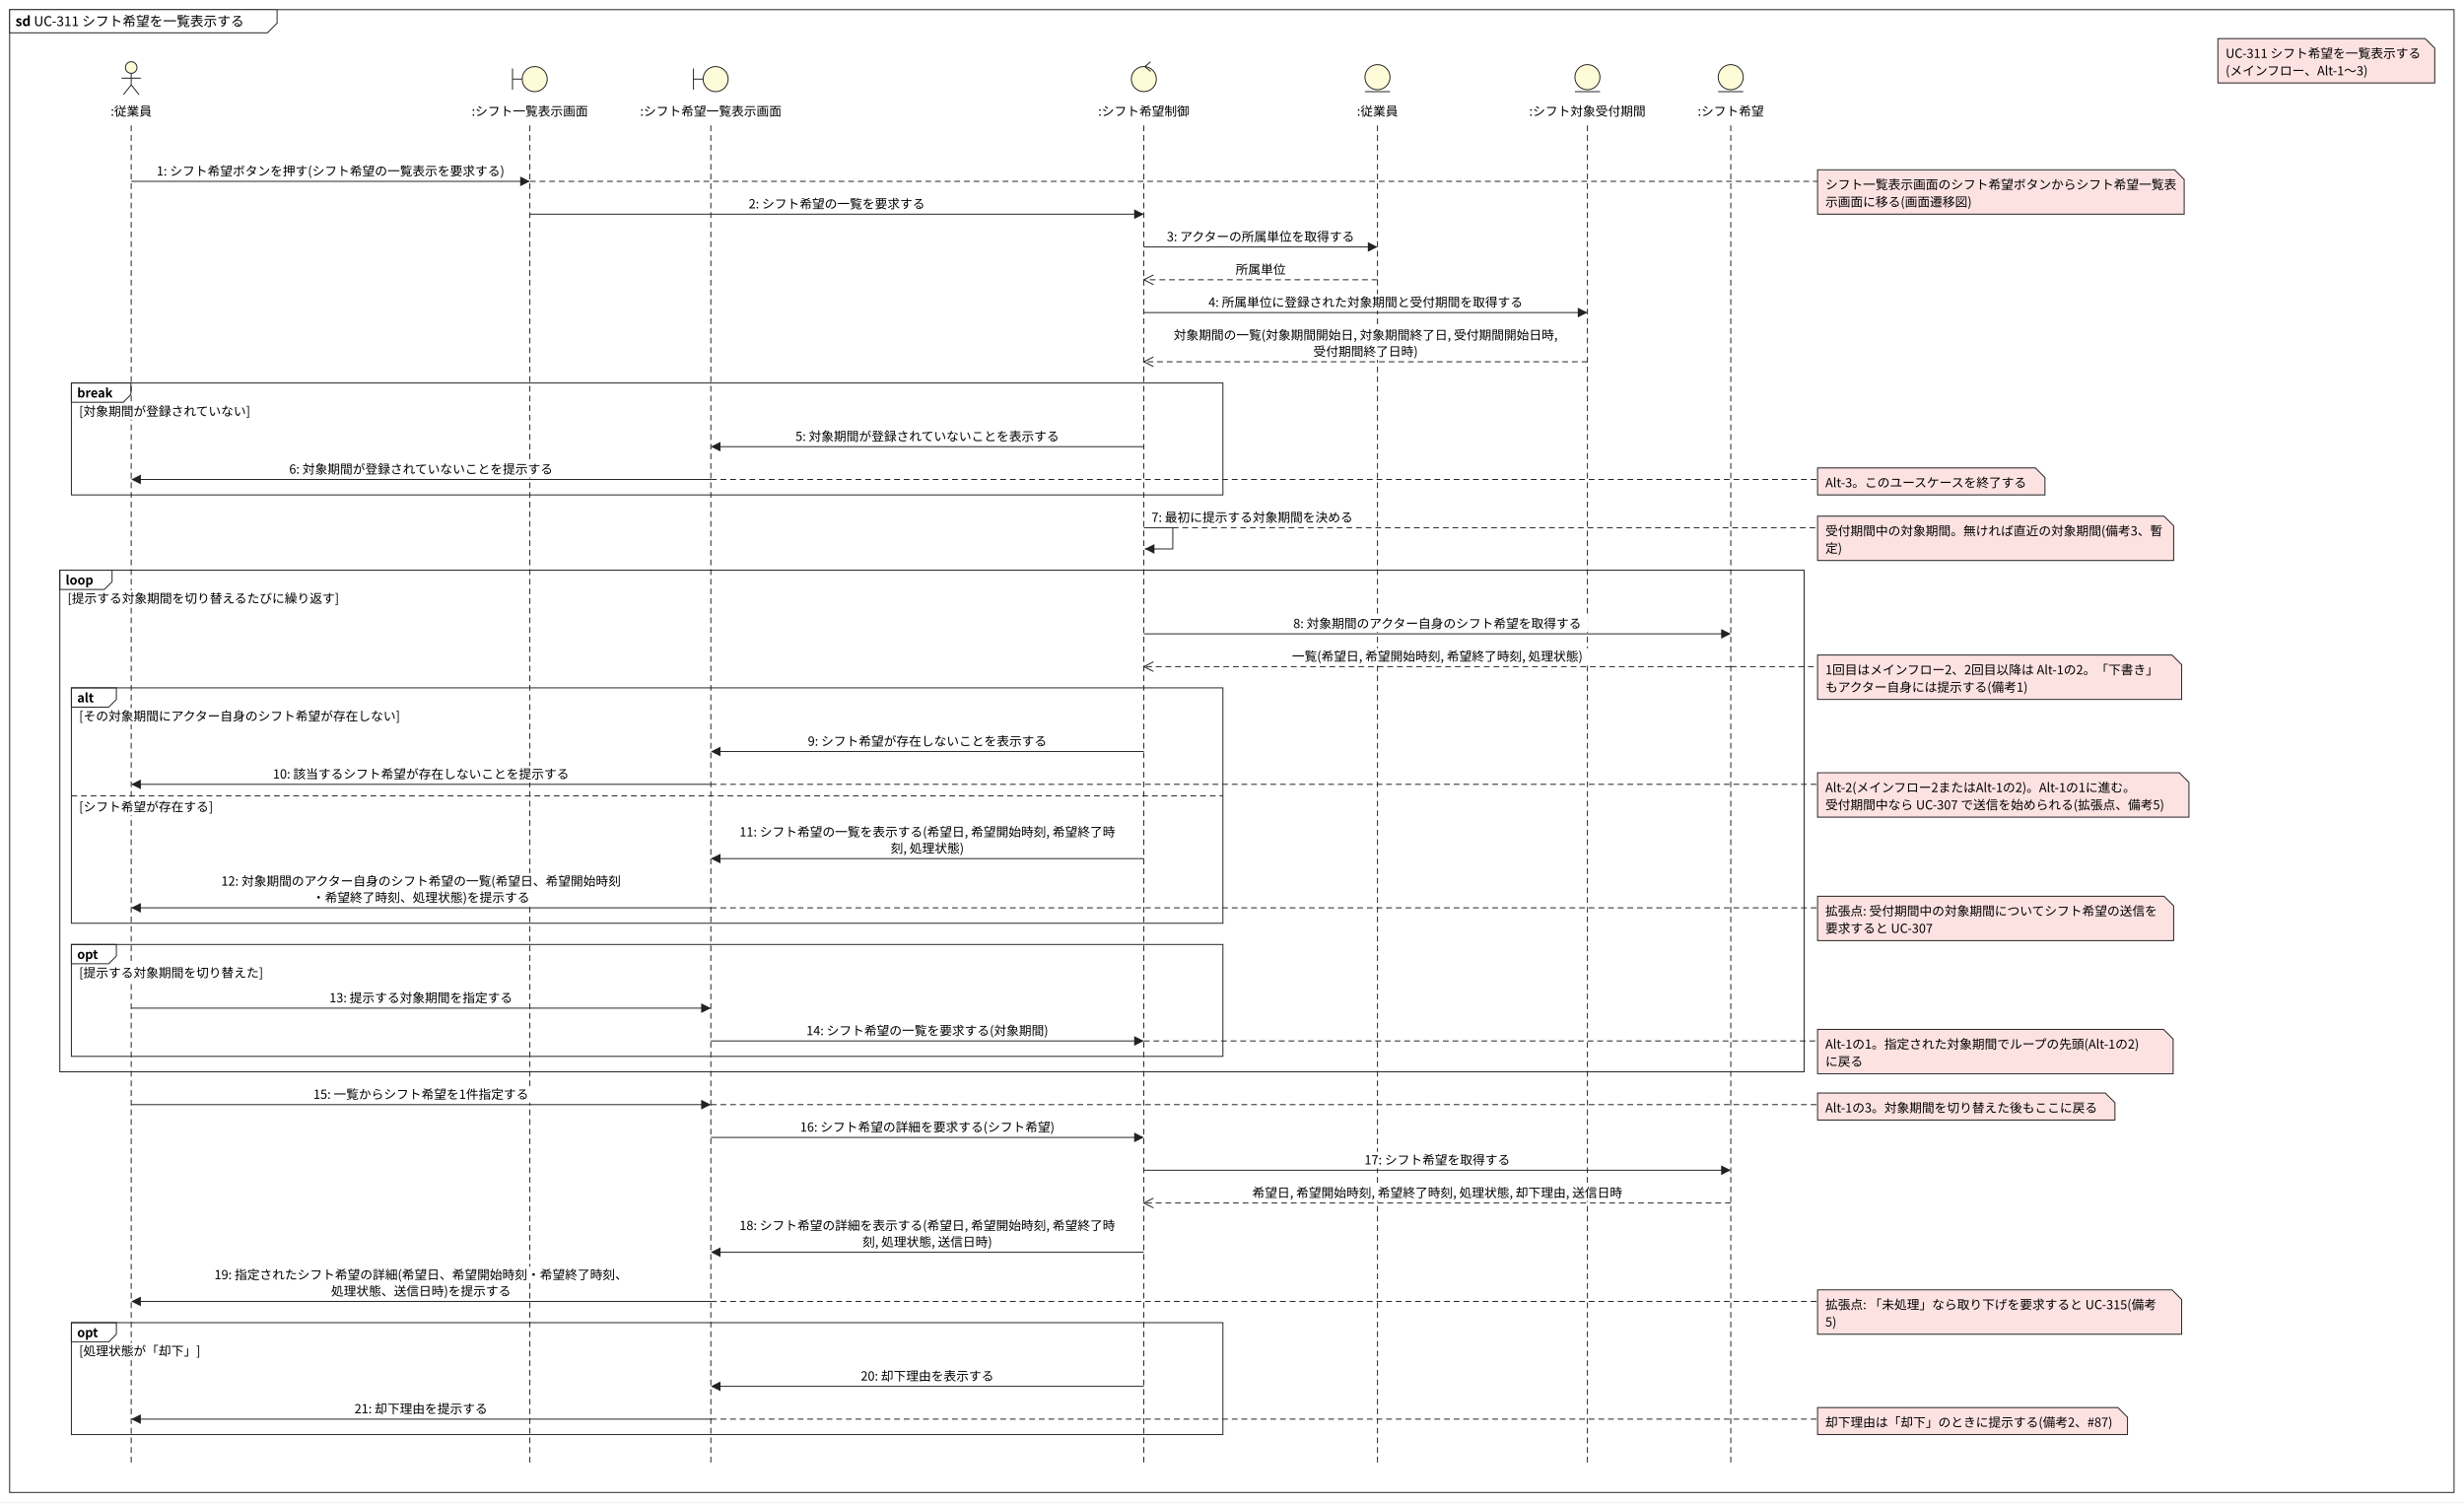
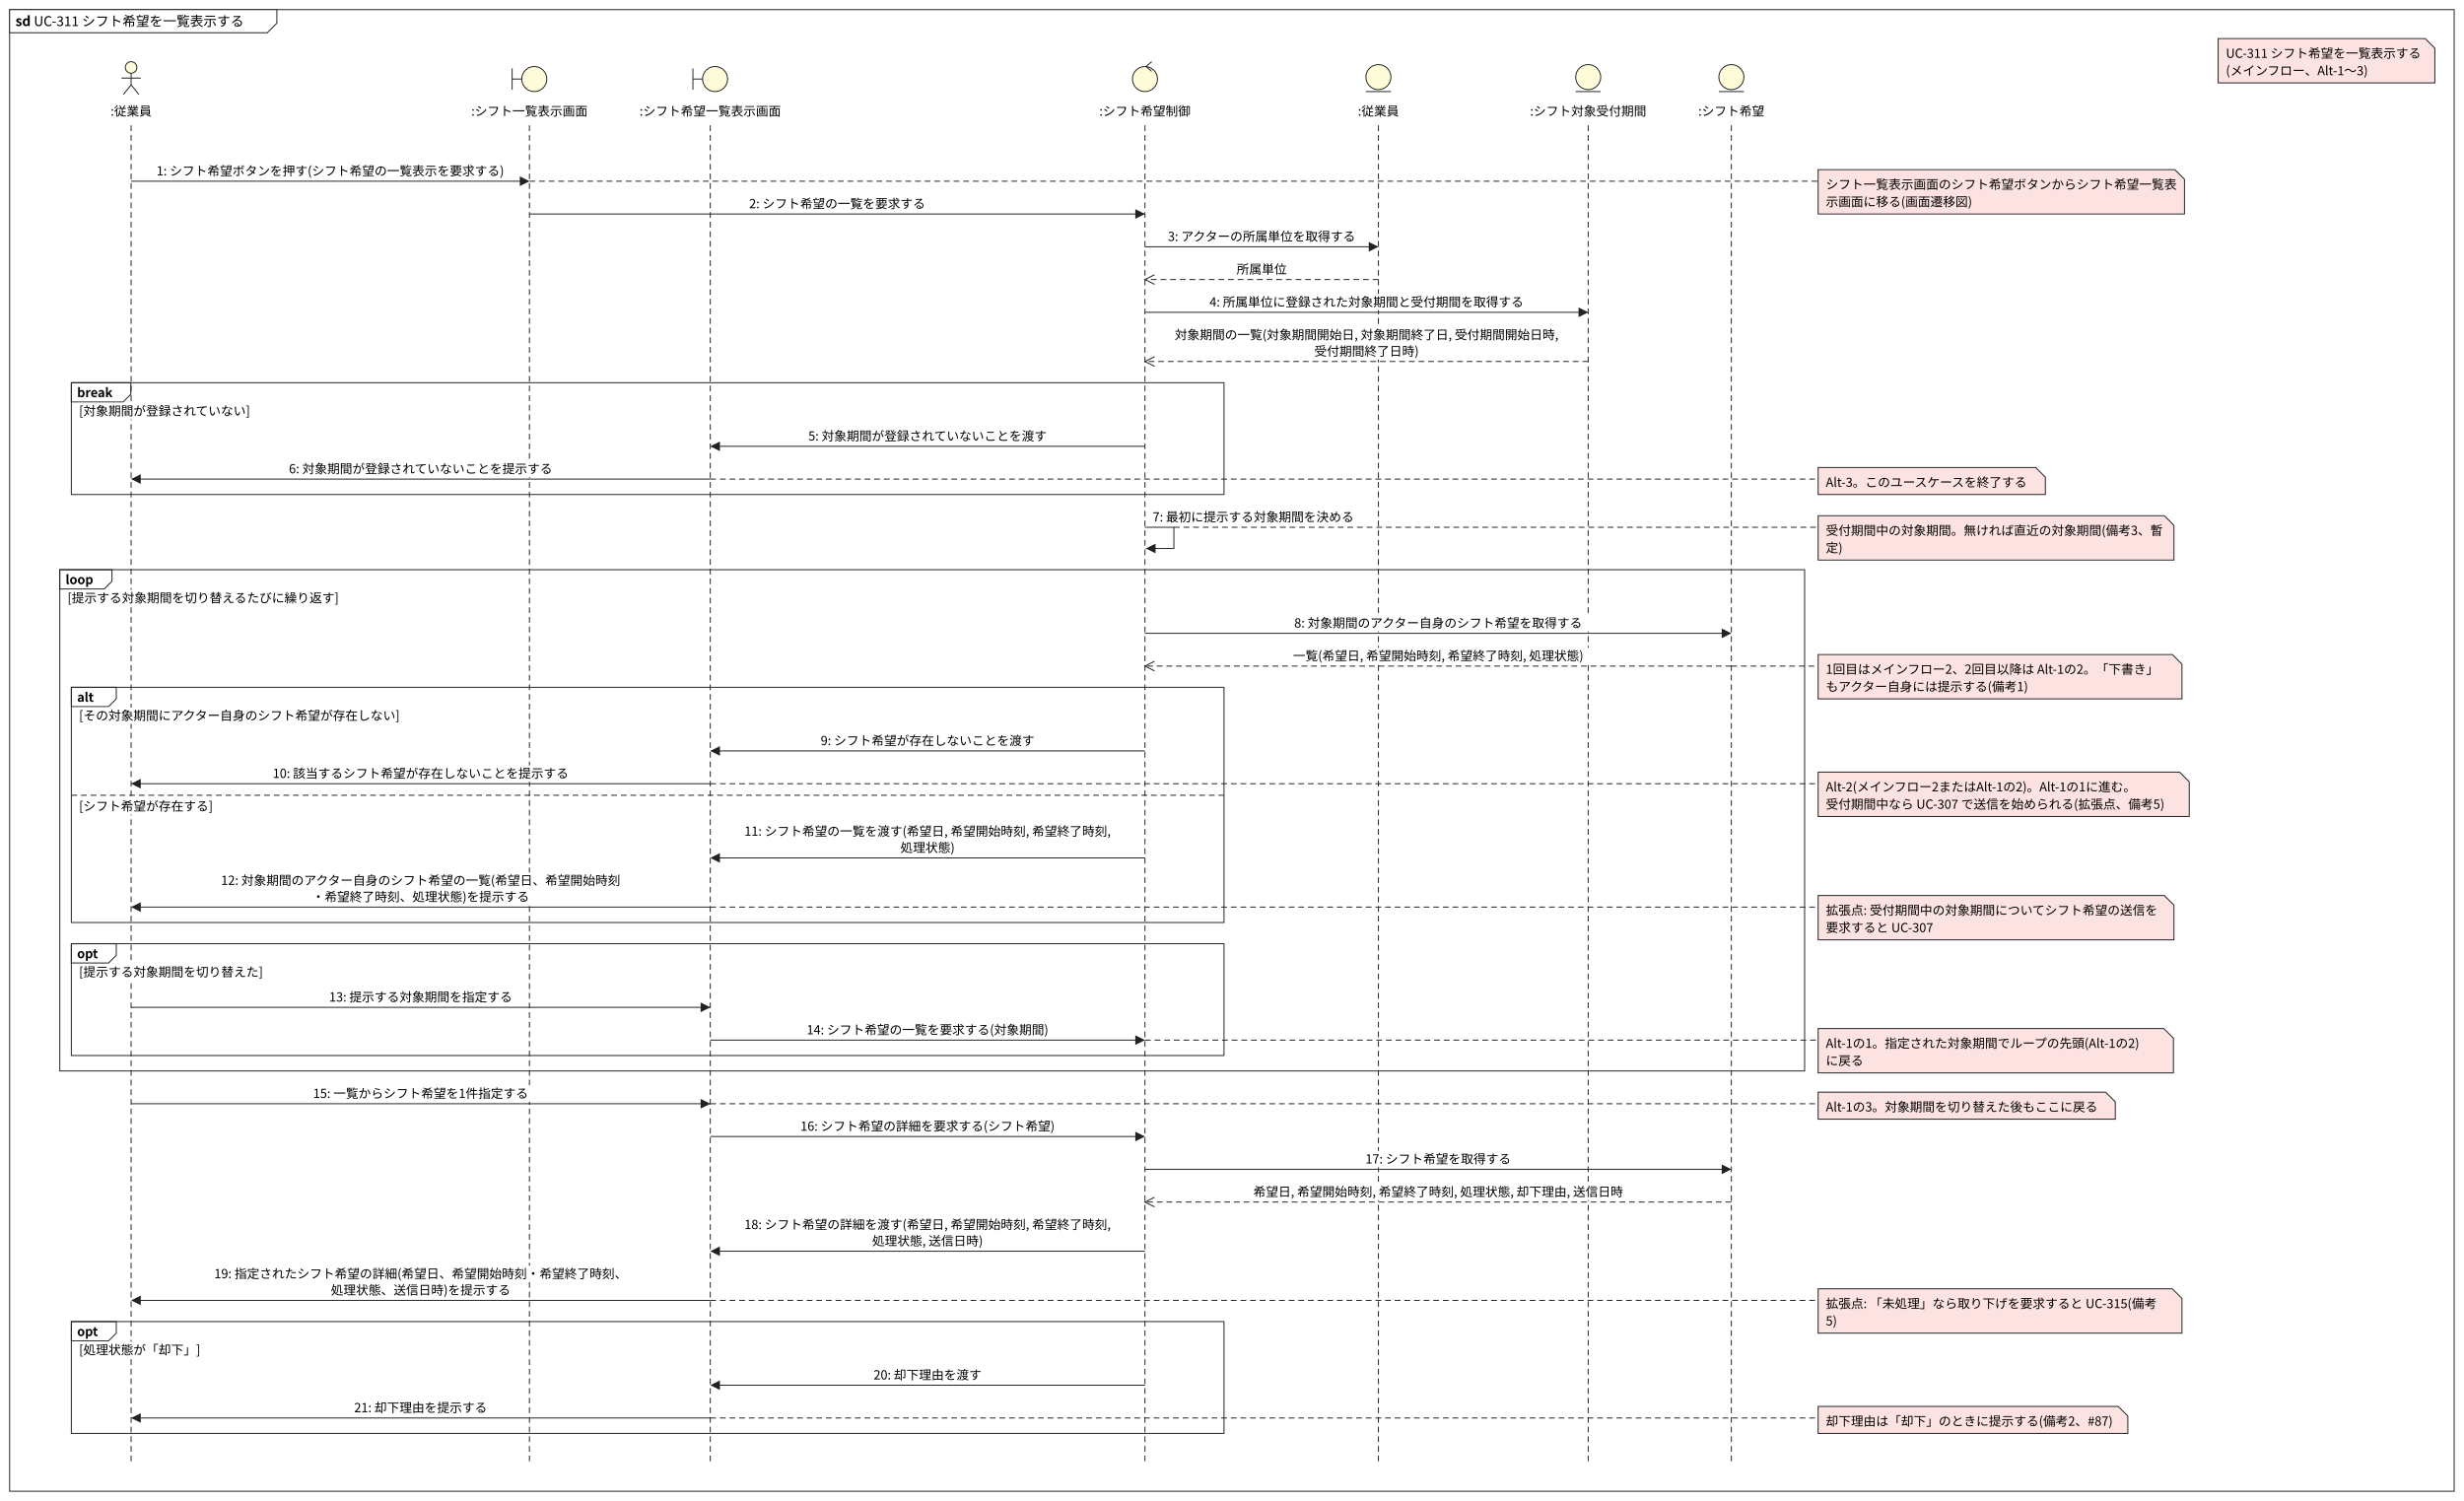
- <svg xmlns="http://www.w3.org/2000/svg" width="2554" height="1557" viewBox="0 0 2554 1557" font-family="'Noto Sans CJK JP','Noto Sans JP','Hiragino Sans','Yu Gothic','Meiryo','IPAGothic',sans-serif">
+ <svg xmlns="http://www.w3.org/2000/svg" width="2556" height="1557" viewBox="0 0 2556 1557" font-family="'Noto Sans CJK JP','Noto Sans JP','Hiragino Sans','Yu Gothic','Meiryo','IPAGothic',sans-serif">
  <rect width="100%" height="100%" fill="#fff" />
-   <rect x="10" y="10" width="2533.7" height="1537.0" fill="none" stroke="#222" />
+   <rect x="10" y="10" width="2535.8" height="1537.0" fill="none" stroke="#222" />
  <path d="M10 10 H287.2 V24 L277.2 34 H10 Z" fill="#fff" stroke="#222" />
  <line x1="136.0" y1="188.0" x2="548.2" y2="188.0" stroke="#222" stroke-width="1" />
  <polygon points="549.2,188.0 539.2,183.0 539.2,193.0" fill="#222" />
-   <line x1="549.2" y1="188.0" x2="1884.0" y2="188.0" stroke="#222" stroke-width="1" stroke-dasharray="6 4" />
-   <line x1="549.2" y1="222.0" x2="1184.6" y2="222.0" stroke="#222" stroke-width="1" />
-   <polygon points="1185.6,222.0 1175.6,217.0 1175.6,227.0" fill="#222" />
-   <line x1="1185.6" y1="256.0" x2="1426.8" y2="256.0" stroke="#222" stroke-width="1" />
-   <polygon points="1427.8,256.0 1417.8,251.0 1417.8,261.0" fill="#222" />
-   <line x1="1427.8" y1="290.0" x2="1186.6" y2="290.0" stroke="#222" stroke-width="1" stroke-dasharray="6 4" />
-   <polyline points="1195.6,285.0 1185.6,290.0 1195.6,295.0" fill="none" stroke="#222" />
-   <line x1="1185.6" y1="324.0" x2="1644.4" y2="324.0" stroke="#222" stroke-width="1" />
-   <polygon points="1645.4,324.0 1635.4,319.0 1635.4,329.0" fill="#222" />
-   <line x1="1645.4" y1="375.0" x2="1186.6" y2="375.0" stroke="#222" stroke-width="1" stroke-dasharray="6 4" />
-   <polyline points="1195.6,370.0 1185.6,375.0 1195.6,380.0" fill="none" stroke="#222" />
+   <line x1="549.2" y1="188.0" x2="1886.0" y2="188.0" stroke="#222" stroke-width="1" stroke-dasharray="6 4" />
+   <line x1="549.2" y1="222.0" x2="1186.7" y2="222.0" stroke="#222" stroke-width="1" />
+   <polygon points="1187.7,222.0 1177.7,217.0 1177.7,227.0" fill="#222" />
+   <line x1="1187.7" y1="256.0" x2="1428.9" y2="256.0" stroke="#222" stroke-width="1" />
+   <polygon points="1429.9,256.0 1419.9,251.0 1419.9,261.0" fill="#222" />
+   <line x1="1429.9" y1="290.0" x2="1188.7" y2="290.0" stroke="#222" stroke-width="1" stroke-dasharray="6 4" />
+   <polyline points="1197.7,285.0 1187.7,290.0 1197.7,295.0" fill="none" stroke="#222" />
+   <line x1="1187.7" y1="324.0" x2="1646.5" y2="324.0" stroke="#222" stroke-width="1" />
+   <polygon points="1647.5,324.0 1637.5,319.0 1637.5,329.0" fill="#222" />
+   <line x1="1647.5" y1="375.0" x2="1188.7" y2="375.0" stroke="#222" stroke-width="1" stroke-dasharray="6 4" />
+   <polyline points="1197.7,370.0 1187.7,375.0 1197.7,380.0" fill="none" stroke="#222" />
  <path d="M74 397 H135.7 V409 L127.7 417 H74 Z" fill="#fff" stroke="#222" />
-   <line x1="1185.6" y1="463.0" x2="737.8" y2="463.0" stroke="#222" stroke-width="1" />
+   <line x1="1187.7" y1="463.0" x2="737.8" y2="463.0" stroke="#222" stroke-width="1" />
  <polygon points="736.8,463.0 746.8,458.0 746.8,468.0" fill="#222" />
  <line x1="736.8" y1="497.0" x2="137.0" y2="497.0" stroke="#222" stroke-width="1" />
  <polygon points="136.0,497.0 146.0,492.0 146.0,502.0" fill="#222" />
-   <line x1="736.8" y1="497.0" x2="1884.0" y2="497.0" stroke="#222" stroke-width="1" stroke-dasharray="6 4" />
-   <rect x="74.0" y="397.0" width="1193.6" height="116.0" rx="0" fill="none" stroke="#222" />
-   <polyline points="1185.64,547 1215.64,547 1215.64,569 1186.64,569" fill="none" stroke="#222" />
-   <polygon points="1186.6,569.0 1196.6,564.0 1196.6,574.0" fill="#222" />
-   <line x1="1215.6" y1="547.0" x2="1884.0" y2="547.0" stroke="#222" stroke-width="1" stroke-dasharray="6 4" />
+   <line x1="736.8" y1="497.0" x2="1886.0" y2="497.0" stroke="#222" stroke-width="1" stroke-dasharray="6 4" />
+   <rect x="74.0" y="397.0" width="1195.7" height="116.0" rx="0" fill="none" stroke="#222" />
+   <polyline points="1187.72,547 1217.72,547 1217.72,569 1188.72,569" fill="none" stroke="#222" />
+   <polygon points="1188.7,569.0 1198.7,564.0 1198.7,574.0" fill="#222" />
+   <line x1="1217.7" y1="547.0" x2="1886.0" y2="547.0" stroke="#222" stroke-width="1" stroke-dasharray="6 4" />
  <path d="M62 591 H116.16 V603 L108.16 611 H62 Z" fill="#fff" stroke="#222" />
-   <line x1="1185.6" y1="657.0" x2="1793.0" y2="657.0" stroke="#222" stroke-width="1" />
-   <polygon points="1794.0,657.0 1784.0,652.0 1784.0,662.0" fill="#222" />
-   <line x1="1794.0" y1="691.0" x2="1186.6" y2="691.0" stroke="#222" stroke-width="1" stroke-dasharray="6 4" />
-   <polyline points="1195.6,686.0 1185.6,691.0 1195.6,696.0" fill="none" stroke="#222" />
-   <line x1="1794.0" y1="691.0" x2="1884.0" y2="691.0" stroke="#222" stroke-width="1" stroke-dasharray="6 4" />
+   <line x1="1187.7" y1="657.0" x2="1795.0" y2="657.0" stroke="#222" stroke-width="1" />
+   <polygon points="1796.0,657.0 1786.0,652.0 1786.0,662.0" fill="#222" />
+   <line x1="1796.0" y1="691.0" x2="1188.7" y2="691.0" stroke="#222" stroke-width="1" stroke-dasharray="6 4" />
+   <polyline points="1197.7,686.0 1187.7,691.0 1197.7,696.0" fill="none" stroke="#222" />
+   <line x1="1796.0" y1="691.0" x2="1886.0" y2="691.0" stroke="#222" stroke-width="1" stroke-dasharray="6 4" />
  <path d="M74 713 H120.62 V725 L112.62 733 H74 Z" fill="#fff" stroke="#222" />
-   <line x1="1185.6" y1="779.0" x2="737.8" y2="779.0" stroke="#222" stroke-width="1" />
+   <line x1="1187.7" y1="779.0" x2="737.8" y2="779.0" stroke="#222" stroke-width="1" />
  <polygon points="736.8,779.0 746.8,774.0 746.8,784.0" fill="#222" />
  <line x1="736.8" y1="813.0" x2="137.0" y2="813.0" stroke="#222" stroke-width="1" />
  <polygon points="136.0,813.0 146.0,808.0 146.0,818.0" fill="#222" />
-   <line x1="736.8" y1="813.0" x2="1884.0" y2="813.0" stroke="#222" stroke-width="1" stroke-dasharray="6 4" />
-   <line x1="1185.6" y1="890.0" x2="737.8" y2="890.0" stroke="#222" stroke-width="1" />
+   <line x1="736.8" y1="813.0" x2="1886.0" y2="813.0" stroke="#222" stroke-width="1" stroke-dasharray="6 4" />
+   <line x1="1187.7" y1="890.0" x2="737.8" y2="890.0" stroke="#222" stroke-width="1" />
  <polygon points="736.8,890.0 746.8,885.0 746.8,895.0" fill="#222" />
  <line x1="736.8" y1="941.0" x2="137.0" y2="941.0" stroke="#222" stroke-width="1" />
  <polygon points="136.0,941.0 146.0,936.0 146.0,946.0" fill="#222" />
-   <line x1="736.8" y1="941.0" x2="1884.0" y2="941.0" stroke="#222" stroke-width="1" stroke-dasharray="6 4" />
-   <rect x="74.0" y="713.0" width="1193.6" height="244.0" rx="0" fill="none" stroke="#222" />
-   <line x1="74.0" y1="825.0" x2="1267.6" y2="825.0" stroke="#222" stroke-width="1" stroke-dasharray="6 4" />
+   <line x1="736.8" y1="941.0" x2="1886.0" y2="941.0" stroke="#222" stroke-width="1" stroke-dasharray="6 4" />
+   <rect x="74.0" y="713.0" width="1195.7" height="244.0" rx="0" fill="none" stroke="#222" />
+   <line x1="74.0" y1="825.0" x2="1269.7" y2="825.0" stroke="#222" stroke-width="1" stroke-dasharray="6 4" />
  <path d="M74 979 H120.62 V991 L112.62 999 H74 Z" fill="#fff" stroke="#222" />
  <line x1="136.0" y1="1045.0" x2="735.8" y2="1045.0" stroke="#222" stroke-width="1" />
  <polygon points="736.8,1045.0 726.8,1040.0 726.8,1050.0" fill="#222" />
-   <line x1="736.8" y1="1079.0" x2="1184.6" y2="1079.0" stroke="#222" stroke-width="1" />
-   <polygon points="1185.6,1079.0 1175.6,1074.0 1175.6,1084.0" fill="#222" />
-   <line x1="1185.6" y1="1079.0" x2="1884.0" y2="1079.0" stroke="#222" stroke-width="1" stroke-dasharray="6 4" />
-   <rect x="74.0" y="979.0" width="1193.6" height="116.0" rx="0" fill="none" stroke="#222" />
-   <rect x="62.0" y="591.0" width="1808.0" height="520.0" rx="0" fill="none" stroke="#222" />
+   <line x1="736.8" y1="1079.0" x2="1186.7" y2="1079.0" stroke="#222" stroke-width="1" />
+   <polygon points="1187.7,1079.0 1177.7,1074.0 1177.7,1084.0" fill="#222" />
+   <line x1="1187.7" y1="1079.0" x2="1886.0" y2="1079.0" stroke="#222" stroke-width="1" stroke-dasharray="6 4" />
+   <rect x="74.0" y="979.0" width="1195.7" height="116.0" rx="0" fill="none" stroke="#222" />
+   <rect x="62.0" y="591.0" width="1810.0" height="520.0" rx="0" fill="none" stroke="#222" />
  <line x1="136.0" y1="1145.0" x2="735.8" y2="1145.0" stroke="#222" stroke-width="1" />
  <polygon points="736.8,1145.0 726.8,1140.0 726.8,1150.0" fill="#222" />
-   <line x1="736.8" y1="1145.0" x2="1884.0" y2="1145.0" stroke="#222" stroke-width="1" stroke-dasharray="6 4" />
-   <line x1="736.8" y1="1179.0" x2="1184.6" y2="1179.0" stroke="#222" stroke-width="1" />
-   <polygon points="1185.6,1179.0 1175.6,1174.0 1175.6,1184.0" fill="#222" />
-   <line x1="1185.6" y1="1213.0" x2="1793.0" y2="1213.0" stroke="#222" stroke-width="1" />
-   <polygon points="1794.0,1213.0 1784.0,1208.0 1784.0,1218.0" fill="#222" />
-   <line x1="1794.0" y1="1247.0" x2="1186.6" y2="1247.0" stroke="#222" stroke-width="1" stroke-dasharray="6 4" />
-   <polyline points="1195.6,1242.0 1185.6,1247.0 1195.6,1252.0" fill="none" stroke="#222" />
-   <line x1="1185.6" y1="1298.0" x2="737.8" y2="1298.0" stroke="#222" stroke-width="1" />
+   <line x1="736.8" y1="1145.0" x2="1886.0" y2="1145.0" stroke="#222" stroke-width="1" stroke-dasharray="6 4" />
+   <line x1="736.8" y1="1179.0" x2="1186.7" y2="1179.0" stroke="#222" stroke-width="1" />
+   <polygon points="1187.7,1179.0 1177.7,1174.0 1177.7,1184.0" fill="#222" />
+   <line x1="1187.7" y1="1213.0" x2="1795.0" y2="1213.0" stroke="#222" stroke-width="1" />
+   <polygon points="1796.0,1213.0 1786.0,1208.0 1786.0,1218.0" fill="#222" />
+   <line x1="1796.0" y1="1247.0" x2="1188.7" y2="1247.0" stroke="#222" stroke-width="1" stroke-dasharray="6 4" />
+   <polyline points="1197.7,1242.0 1187.7,1247.0 1197.7,1252.0" fill="none" stroke="#222" />
+   <line x1="1187.7" y1="1298.0" x2="737.8" y2="1298.0" stroke="#222" stroke-width="1" />
  <polygon points="736.8,1298.0 746.8,1293.0 746.8,1303.0" fill="#222" />
  <line x1="736.8" y1="1349.0" x2="137.0" y2="1349.0" stroke="#222" stroke-width="1" />
  <polygon points="136.0,1349.0 146.0,1344.0 146.0,1354.0" fill="#222" />
-   <line x1="736.8" y1="1349.0" x2="1884.0" y2="1349.0" stroke="#222" stroke-width="1" stroke-dasharray="6 4" />
+   <line x1="736.8" y1="1349.0" x2="1886.0" y2="1349.0" stroke="#222" stroke-width="1" stroke-dasharray="6 4" />
  <path d="M74 1371 H120.62 V1383 L112.62 1391 H74 Z" fill="#fff" stroke="#222" />
-   <line x1="1185.6" y1="1437.0" x2="737.8" y2="1437.0" stroke="#222" stroke-width="1" />
+   <line x1="1187.7" y1="1437.0" x2="737.8" y2="1437.0" stroke="#222" stroke-width="1" />
  <polygon points="736.8,1437.0 746.8,1432.0 746.8,1442.0" fill="#222" />
  <line x1="736.8" y1="1471.0" x2="137.0" y2="1471.0" stroke="#222" stroke-width="1" />
  <polygon points="136.0,1471.0 146.0,1466.0 146.0,1476.0" fill="#222" />
-   <line x1="736.8" y1="1471.0" x2="1884.0" y2="1471.0" stroke="#222" stroke-width="1" stroke-dasharray="6 4" />
-   <rect x="74.0" y="1371.0" width="1193.6" height="116.0" rx="0" fill="none" stroke="#222" />
+   <line x1="736.8" y1="1471.0" x2="1886.0" y2="1471.0" stroke="#222" stroke-width="1" stroke-dasharray="6 4" />
+   <rect x="74.0" y="1371.0" width="1195.7" height="116.0" rx="0" fill="none" stroke="#222" />
  <circle cx="136" cy="70" r="6" fill="#fefbd8" stroke="#222" />
  <path d="M136 76 V88 M126 81 H146 M136 88 L128 98 M136 88 L144 98" fill="none" stroke="#222" />
  <line x1="136.0" y1="130.0" x2="136.0" y2="1517.0" stroke="#222" stroke-width="1" stroke-dasharray="6 4" />
  <circle cx="554.24" cy="82" r="13" fill="#fefbd8" stroke="#222" />
  <path d="M541.24 82 H531.24 M531.24 71 V93" fill="none" stroke="#222" />
  <line x1="549.2" y1="130.0" x2="549.2" y2="1517.0" stroke="#222" stroke-width="1" stroke-dasharray="6 4" />
  <circle cx="741.78" cy="82" r="13" fill="#fefbd8" stroke="#222" />
  <path d="M728.78 82 H718.78 M718.78 71 V93" fill="none" stroke="#222" />
  <line x1="736.8" y1="130.0" x2="736.8" y2="1517.0" stroke="#222" stroke-width="1" stroke-dasharray="6 4" />
-   <circle cx="1185.64" cy="82" r="13" fill="#fefbd8" stroke="#222" />
-   <path d="M1186.64 69 l6 -5 M1186.64 69 l6 5" fill="none" stroke="#222" />
-   <line x1="1185.6" y1="130.0" x2="1185.6" y2="1517.0" stroke="#222" stroke-width="1" stroke-dasharray="6 4" />
-   <circle cx="1427.8" cy="80" r="13" fill="#fefbd8" stroke="#222" />
-   <path d="M1414.8 95 H1440.8" fill="none" stroke="#222" />
-   <line x1="1427.8" y1="130.0" x2="1427.8" y2="1517.0" stroke="#222" stroke-width="1" stroke-dasharray="6 4" />
-   <circle cx="1645.42" cy="80" r="13" fill="#fefbd8" stroke="#222" />
-   <path d="M1632.42 95 H1658.42" fill="none" stroke="#222" />
-   <line x1="1645.4" y1="130.0" x2="1645.4" y2="1517.0" stroke="#222" stroke-width="1" stroke-dasharray="6 4" />
-   <circle cx="1793.96" cy="80" r="13" fill="#fefbd8" stroke="#222" />
-   <path d="M1780.96 95 H1806.96" fill="none" stroke="#222" />
-   <line x1="1794.0" y1="130.0" x2="1794.0" y2="1517.0" stroke="#222" stroke-width="1" stroke-dasharray="6 4" />
+   <circle cx="1187.72" cy="82" r="13" fill="#fefbd8" stroke="#222" />
+   <path d="M1188.72 69 l6 -5 M1188.72 69 l6 5" fill="none" stroke="#222" />
+   <line x1="1187.7" y1="130.0" x2="1187.7" y2="1517.0" stroke="#222" stroke-width="1" stroke-dasharray="6 4" />
+   <circle cx="1429.88" cy="80" r="13" fill="#fefbd8" stroke="#222" />
+   <path d="M1416.88 95 H1442.88" fill="none" stroke="#222" />
+   <line x1="1429.9" y1="130.0" x2="1429.9" y2="1517.0" stroke="#222" stroke-width="1" stroke-dasharray="6 4" />
+   <circle cx="1647.5" cy="80" r="13" fill="#fefbd8" stroke="#222" />
+   <path d="M1634.5 95 H1660.5" fill="none" stroke="#222" />
+   <line x1="1647.5" y1="130.0" x2="1647.5" y2="1517.0" stroke="#222" stroke-width="1" stroke-dasharray="6 4" />
+   <circle cx="1796.04" cy="80" r="13" fill="#fefbd8" stroke="#222" />
+   <path d="M1783.04 95 H1809.04" fill="none" stroke="#222" />
+   <line x1="1796.0" y1="130.0" x2="1796.0" y2="1517.0" stroke="#222" stroke-width="1" stroke-dasharray="6 4" />
  <rect x="152.8" y="169.0" width="379.7" height="17.0" fill="#fff" />
  <text x="342.6" y="182.0" font-size="13" text-anchor="middle">1: シフト希望ボタンを押す(シフト希望の一覧表示を要求する)</text>
-   <rect x="769.6" y="203.0" width="195.6" height="17.0" fill="#fff" />
-   <text x="867.4" y="216.0" font-size="13" text-anchor="middle">2: シフト希望の一覧を要求する</text>
-   <rect x="1202.4" y="237.0" width="208.6" height="17.0" fill="#fff" />
-   <text x="1306.7" y="250.0" font-size="13" text-anchor="middle">3: アクターの所属単位を取得する</text>
-   <rect x="1278.7" y="271.0" width="56.0" height="17.0" fill="#fff" />
-   <text x="1306.7" y="284.0" font-size="13" text-anchor="middle">所属単位</text>
-   <rect x="1246.2" y="305.0" width="338.6" height="17.0" fill="#fff" />
-   <text x="1415.5" y="318.0" font-size="13" text-anchor="middle">4: 所属単位に登録された対象期間と受付期間を取得する</text>
-   <rect x="1198.6" y="339.0" width="433.8" height="17.0" fill="#fff" />
-   <text x="1415.5" y="352.0" font-size="13" text-anchor="middle">対象期間の一覧(対象期間開始日, 対象期間終了日, 受付期間開始日時, </text>
-   <rect x="1357.8" y="356.0" width="115.5" height="17.0" fill="#fff" />
-   <text x="1415.5" y="369.0" font-size="13" text-anchor="middle">受付期間終了日時)</text>
+   <rect x="770.7" y="203.0" width="195.6" height="17.0" fill="#fff" />
+   <text x="868.5" y="216.0" font-size="13" text-anchor="middle">2: シフト希望の一覧を要求する</text>
+   <rect x="1204.5" y="237.0" width="208.6" height="17.0" fill="#fff" />
+   <text x="1308.8" y="250.0" font-size="13" text-anchor="middle">3: アクターの所属単位を取得する</text>
+   <rect x="1280.8" y="271.0" width="56.0" height="17.0" fill="#fff" />
+   <text x="1308.8" y="284.0" font-size="13" text-anchor="middle">所属単位</text>
+   <rect x="1248.3" y="305.0" width="338.6" height="17.0" fill="#fff" />
+   <text x="1417.6" y="318.0" font-size="13" text-anchor="middle">4: 所属単位に登録された対象期間と受付期間を取得する</text>
+   <rect x="1200.7" y="339.0" width="433.8" height="17.0" fill="#fff" />
+   <text x="1417.6" y="352.0" font-size="13" text-anchor="middle">対象期間の一覧(対象期間開始日, 対象期間終了日, 受付期間開始日時, </text>
+   <rect x="1359.8" y="356.0" width="115.5" height="17.0" fill="#fff" />
+   <text x="1417.6" y="369.0" font-size="13" text-anchor="middle">受付期間終了日時)</text>
  <text x="80.0" y="412.0" font-size="13" text-anchor="start" font-weight="bold">break</text>
  <rect x="80.0" y="418.0" width="188.1" height="17.0" fill="#fff" />
  <text x="82.0" y="431.0" font-size="13" text-anchor="start">[対象期間が登録されていない]</text>
-   <rect x="817.9" y="444.0" width="286.6" height="17.0" fill="#fff" />
-   <text x="961.2" y="457.0" font-size="13" text-anchor="middle">5: 対象期間が登録されていないことを表示する</text>
+   <rect x="831.9" y="444.0" width="260.6" height="17.0" fill="#fff" />
+   <text x="962.2" y="457.0" font-size="13" text-anchor="middle">5: 対象期間が登録されていないことを渡す</text>
  <rect x="293.1" y="478.0" width="286.6" height="17.0" fill="#fff" />
  <text x="436.4" y="491.0" font-size="13" text-anchor="middle">6: 対象期間が登録されていないことを提示する</text>
-   <rect x="1191.6" y="528.0" width="221.6" height="17.0" fill="#fff" />
-   <text x="1193.6" y="541.0" font-size="13" text-anchor="start">7: 最初に提示する対象期間を決める</text>
+   <rect x="1193.7" y="528.0" width="221.6" height="17.0" fill="#fff" />
+   <text x="1195.7" y="541.0" font-size="13" text-anchor="start">7: 最初に提示する対象期間を決める</text>
  <text x="68.0" y="606.0" font-size="13" text-anchor="start" font-weight="bold">loop</text>
  <rect x="68.0" y="612.0" width="292.1" height="17.0" fill="#fff" />
  <text x="70.0" y="625.0" font-size="13" text-anchor="start">[提示する対象期間を切り替えるたびに繰り返す]</text>
-   <rect x="1333.5" y="638.0" width="312.6" height="17.0" fill="#fff" />
-   <text x="1489.8" y="651.0" font-size="13" text-anchor="middle">8: 対象期間のアクター自身のシフト希望を取得する</text>
-   <rect x="1321.1" y="672.0" width="337.3" height="17.0" fill="#fff" />
-   <text x="1489.8" y="685.0" font-size="13" text-anchor="middle">一覧(希望日, 希望開始時刻, 希望終了時刻, 処理状態)</text>
+   <rect x="1335.6" y="638.0" width="312.6" height="17.0" fill="#fff" />
+   <text x="1491.9" y="651.0" font-size="13" text-anchor="middle">8: 対象期間のアクター自身のシフト希望を取得する</text>
+   <rect x="1323.2" y="672.0" width="337.3" height="17.0" fill="#fff" />
+   <text x="1491.9" y="685.0" font-size="13" text-anchor="middle">一覧(希望日, 希望開始時刻, 希望終了時刻, 処理状態)</text>
  <text x="80.0" y="728.0" font-size="13" text-anchor="start" font-weight="bold">alt</text>
  <rect x="80.0" y="734.0" width="344.1" height="17.0" fill="#fff" />
  <text x="82.0" y="747.0" font-size="13" text-anchor="start">[その対象期間にアクター自身のシフト希望が存在しない]</text>
-   <rect x="830.9" y="760.0" width="260.6" height="17.0" fill="#fff" />
-   <text x="961.2" y="773.0" font-size="13" text-anchor="middle">9: シフト希望が存在しないことを表示する</text>
+   <rect x="844.9" y="760.0" width="234.6" height="17.0" fill="#fff" />
+   <text x="962.2" y="773.0" font-size="13" text-anchor="middle">9: シフト希望が存在しないことを渡す</text>
  <rect x="276.3" y="794.0" width="320.2" height="17.0" fill="#fff" />
  <text x="436.4" y="807.0" font-size="13" text-anchor="middle">10: 該当するシフト希望が存在しないことを提示する</text>
  <rect x="80.0" y="828.0" width="149.1" height="17.0" fill="#fff" />
  <text x="82.0" y="841.0" font-size="13" text-anchor="start">[シフト希望が存在する]</text>
-   <rect x="749.8" y="854.0" width="422.9" height="17.0" fill="#fff" />
-   <text x="961.2" y="867.0" font-size="13" text-anchor="middle">11: シフト希望の一覧を表示する(希望日, 希望開始時刻, 希望終了時</text>
-   <rect x="915.4" y="871.0" width="91.6" height="17.0" fill="#fff" />
-   <text x="961.2" y="884.0" font-size="13" text-anchor="middle">刻, 処理状態)</text>
+   <rect x="749.8" y="854.0" width="424.9" height="17.0" fill="#fff" />
+   <text x="962.2" y="867.0" font-size="13" text-anchor="middle">11: シフト希望の一覧を渡す(希望日, 希望開始時刻, 希望終了時刻, </text>
+   <rect x="930.5" y="871.0" width="63.5" height="17.0" fill="#fff" />
+   <text x="962.2" y="884.0" font-size="13" text-anchor="middle">処理状態)</text>
  <rect x="220.5" y="905.0" width="431.7" height="17.0" fill="#fff" />
  <text x="436.4" y="918.0" font-size="13" text-anchor="middle">12: 対象期間のアクター自身のシフト希望の一覧(希望日、希望開始時刻</text>
  <rect x="320.1" y="922.0" width="232.5" height="17.0" fill="#fff" />
  <text x="436.4" y="935.0" font-size="13" text-anchor="middle">・希望終了時刻、処理状態)を提示する</text>
  <text x="80.0" y="994.0" font-size="13" text-anchor="start" font-weight="bold">opt</text>
  <rect x="80.0" y="1000.0" width="201.1" height="17.0" fill="#fff" />
  <text x="82.0" y="1013.0" font-size="13" text-anchor="start">[提示する対象期間を切り替えた]</text>
  <rect x="334.8" y="1026.0" width="203.2" height="17.0" fill="#fff" />
  <text x="436.4" y="1039.0" font-size="13" text-anchor="middle">13: 提示する対象期間を指定する</text>
-   <rect x="826.1" y="1060.0" width="270.2" height="17.0" fill="#fff" />
-   <text x="961.2" y="1073.0" font-size="13" text-anchor="middle">14: シフト希望の一覧を要求する(対象期間)</text>
+   <rect x="827.1" y="1060.0" width="270.2" height="17.0" fill="#fff" />
+   <text x="962.2" y="1073.0" font-size="13" text-anchor="middle">14: シフト希望の一覧を要求する(対象期間)</text>
  <rect x="318.0" y="1126.0" width="236.7" height="17.0" fill="#fff" />
  <text x="436.4" y="1139.0" font-size="13" text-anchor="middle">15: 一覧からシフト希望を1件指定する</text>
-   <rect x="819.6" y="1160.0" width="283.2" height="17.0" fill="#fff" />
-   <text x="961.2" y="1173.0" font-size="13" text-anchor="middle">16: シフト希望の詳細を要求する(シフト希望)</text>
-   <rect x="1407.7" y="1194.0" width="164.2" height="17.0" fill="#fff" />
-   <text x="1489.8" y="1207.0" font-size="13" text-anchor="middle">17: シフト希望を取得する</text>
-   <rect x="1274.6" y="1228.0" width="430.4" height="17.0" fill="#fff" />
-   <text x="1489.8" y="1241.0" font-size="13" text-anchor="middle">希望日, 希望開始時刻, 希望終了時刻, 処理状態, 却下理由, 送信日時</text>
-   <rect x="749.8" y="1262.0" width="422.9" height="17.0" fill="#fff" />
-   <text x="961.2" y="1275.0" font-size="13" text-anchor="middle">18: シフト希望の詳細を表示する(希望日, 希望開始時刻, 希望終了時</text>
-   <rect x="881.9" y="1279.0" width="158.7" height="17.0" fill="#fff" />
-   <text x="961.2" y="1292.0" font-size="13" text-anchor="middle">刻, 処理状態, 送信日時)</text>
+   <rect x="820.6" y="1160.0" width="283.2" height="17.0" fill="#fff" />
+   <text x="962.2" y="1173.0" font-size="13" text-anchor="middle">16: シフト希望の詳細を要求する(シフト希望)</text>
+   <rect x="1409.8" y="1194.0" width="164.2" height="17.0" fill="#fff" />
+   <text x="1491.9" y="1207.0" font-size="13" text-anchor="middle">17: シフト希望を取得する</text>
+   <rect x="1276.7" y="1228.0" width="430.4" height="17.0" fill="#fff" />
+   <text x="1491.9" y="1241.0" font-size="13" text-anchor="middle">希望日, 希望開始時刻, 希望終了時刻, 処理状態, 却下理由, 送信日時</text>
+   <rect x="749.8" y="1262.0" width="424.9" height="17.0" fill="#fff" />
+   <text x="962.2" y="1275.0" font-size="13" text-anchor="middle">18: シフト希望の詳細を渡す(希望日, 希望開始時刻, 希望終了時刻, </text>
+   <rect x="896.9" y="1279.0" width="130.6" height="17.0" fill="#fff" />
+   <text x="962.2" y="1292.0" font-size="13" text-anchor="middle">処理状態, 送信日時)</text>
  <rect x="214.0" y="1313.0" width="444.7" height="17.0" fill="#fff" />
  <text x="436.4" y="1326.0" font-size="13" text-anchor="middle">19: 指定されたシフト希望の詳細(希望日、希望開始時刻・希望終了時刻、</text>
  <rect x="339.6" y="1330.0" width="193.5" height="17.0" fill="#fff" />
  <text x="436.4" y="1343.0" font-size="13" text-anchor="middle">処理状態、送信日時)を提示する</text>
  <text x="80.0" y="1386.0" font-size="13" text-anchor="start" font-weight="bold">opt</text>
  <rect x="80.0" y="1392.0" width="136.1" height="17.0" fill="#fff" />
  <text x="82.0" y="1405.0" font-size="13" text-anchor="start">[処理状態が「却下」]</text>
-   <rect x="885.6" y="1418.0" width="151.2" height="17.0" fill="#fff" />
-   <text x="961.2" y="1431.0" font-size="13" text-anchor="middle">20: 却下理由を表示する</text>
+   <rect x="899.7" y="1418.0" width="125.2" height="17.0" fill="#fff" />
+   <text x="962.2" y="1431.0" font-size="13" text-anchor="middle">20: 却下理由を渡す</text>
  <rect x="360.8" y="1452.0" width="151.2" height="17.0" fill="#fff" />
  <text x="436.4" y="1465.0" font-size="13" text-anchor="middle">21: 却下理由を提示する</text>
  <text x="136.0" y="120.0" font-size="13" text-anchor="middle">:従業員</text>
  <text x="549.2" y="120.0" font-size="13" text-anchor="middle">:シフト一覧表示画面</text>
  <text x="736.8" y="120.0" font-size="13" text-anchor="middle">:シフト希望一覧表示画面</text>
-   <text x="1185.6" y="120.0" font-size="13" text-anchor="middle">:シフト希望制御</text>
-   <text x="1427.8" y="120.0" font-size="13" text-anchor="middle">:従業員</text>
-   <text x="1645.4" y="120.0" font-size="13" text-anchor="middle">:シフト対象受付期間</text>
-   <text x="1794.0" y="120.0" font-size="13" text-anchor="middle">:シフト希望</text>
-   <path d="M1883.96 176 H2253.96 L2263.96 186 V222 H1883.96 Z" fill="#fde2e2" stroke="#222" />
-   <text x="1892.0" y="196.0" font-size="13" text-anchor="start">シフト一覧表示画面のシフト希望ボタンからシフト希望一覧表</text>
-   <text x="1892.0" y="214.0" font-size="13" text-anchor="start">示画面に移る(画面遷移図)</text>
-   <path d="M1883.96 485 H2109.66 L2119.66 495 V513 H1883.96 Z" fill="#fde2e2" stroke="#222" />
-   <text x="1892.0" y="505.0" font-size="13" text-anchor="start">Alt-3。このユースケースを終了する</text>
-   <path d="M1883.96 535 H2243.04 L2253.04 545 V581 H1883.96 Z" fill="#fde2e2" stroke="#222" />
-   <text x="1892.0" y="555.0" font-size="13" text-anchor="start">受付期間中の対象期間。無ければ直近の対象期間(備考3、暫</text>
-   <text x="1892.0" y="573.0" font-size="13" text-anchor="start">定)</text>
-   <path d="M1883.96 679 H2251.36 L2261.36 689 V725 H1883.96 Z" fill="#fde2e2" stroke="#222" />
-   <text x="1892.0" y="699.0" font-size="13" text-anchor="start">1回目はメインフロー2、2回目以降は Alt-1の2。「下書き」</text>
-   <text x="1892.0" y="717.0" font-size="13" text-anchor="start">もアクター自身には提示する(備考1)</text>
-   <path d="M1883.96 801 H2258.9 L2268.9 811 V847 H1883.96 Z" fill="#fde2e2" stroke="#222" />
-   <text x="1892.0" y="821.0" font-size="13" text-anchor="start">Alt-2(メインフロー2またはAlt-1の2)。Alt-1の1に進む。</text>
-   <text x="1892.0" y="839.0" font-size="13" text-anchor="start">受付期間中なら UC-307 で送信を始められる(拡張点、備考5)</text>
-   <path d="M1883.96 929 H2243.04 L2253.04 939 V975 H1883.96 Z" fill="#fde2e2" stroke="#222" />
-   <text x="1892.0" y="949.0" font-size="13" text-anchor="start">拡張点: 受付期間中の対象期間についてシフト希望の送信を</text>
-   <text x="1892.0" y="967.0" font-size="13" text-anchor="start">要求すると UC-307</text>
-   <path d="M1883.96 1067 H2242.52 L2252.52 1077 V1113 H1883.96 Z" fill="#fde2e2" stroke="#222" />
-   <text x="1892.0" y="1087.0" font-size="13" text-anchor="start">Alt-1の1。指定された対象期間でループの先頭(Alt-1の2)</text>
-   <text x="1892.0" y="1105.0" font-size="13" text-anchor="start">に戻る</text>
-   <path d="M1883.96 1133 H2182.2 L2192.2 1143 V1161 H1883.96 Z" fill="#fde2e2" stroke="#222" />
-   <text x="1892.0" y="1153.0" font-size="13" text-anchor="start">Alt-1の3。対象期間を切り替えた後もここに戻る</text>
-   <path d="M1883.96 1337 H2251.36 L2261.36 1347 V1383 H1883.96 Z" fill="#fde2e2" stroke="#222" />
-   <text x="1892.0" y="1357.0" font-size="13" text-anchor="start">拡張点: 「未処理」なら取り下げを要求すると UC-315(備考</text>
-   <text x="1892.0" y="1375.0" font-size="13" text-anchor="start">5)</text>
-   <path d="M1883.96 1459 H2195.2 L2205.2 1469 V1487 H1883.96 Z" fill="#fde2e2" stroke="#222" />
-   <text x="1892.0" y="1479.0" font-size="13" text-anchor="start">却下理由は「却下」のときに提示する(備考2、#87)</text>
-   <path d="M2298.9 40 H2513.68 L2523.68 50 V86 H2298.9 Z" fill="#fde2e2" stroke="#222" />
-   <text x="2306.9" y="60.0" font-size="13" text-anchor="start">UC-311 シフト希望を一覧表示する</text>
-   <text x="2306.9" y="78.0" font-size="13" text-anchor="start">(メインフロー、Alt-1〜3)</text>
+   <text x="1187.7" y="120.0" font-size="13" text-anchor="middle">:シフト希望制御</text>
+   <text x="1429.9" y="120.0" font-size="13" text-anchor="middle">:従業員</text>
+   <text x="1647.5" y="120.0" font-size="13" text-anchor="middle">:シフト対象受付期間</text>
+   <text x="1796.0" y="120.0" font-size="13" text-anchor="middle">:シフト希望</text>
+   <path d="M1886.04 176 H2256.04 L2266.04 186 V222 H1886.04 Z" fill="#fde2e2" stroke="#222" />
+   <text x="1894.0" y="196.0" font-size="13" text-anchor="start">シフト一覧表示画面のシフト希望ボタンからシフト希望一覧表</text>
+   <text x="1894.0" y="214.0" font-size="13" text-anchor="start">示画面に移る(画面遷移図)</text>
+   <path d="M1886.04 485 H2111.74 L2121.74 495 V513 H1886.04 Z" fill="#fde2e2" stroke="#222" />
+   <text x="1894.0" y="505.0" font-size="13" text-anchor="start">Alt-3。このユースケースを終了する</text>
+   <path d="M1886.04 535 H2245.12 L2255.12 545 V581 H1886.04 Z" fill="#fde2e2" stroke="#222" />
+   <text x="1894.0" y="555.0" font-size="13" text-anchor="start">受付期間中の対象期間。無ければ直近の対象期間(備考3、暫</text>
+   <text x="1894.0" y="573.0" font-size="13" text-anchor="start">定)</text>
+   <path d="M1886.04 679 H2253.44 L2263.44 689 V725 H1886.04 Z" fill="#fde2e2" stroke="#222" />
+   <text x="1894.0" y="699.0" font-size="13" text-anchor="start">1回目はメインフロー2、2回目以降は Alt-1の2。「下書き」</text>
+   <text x="1894.0" y="717.0" font-size="13" text-anchor="start">もアクター自身には提示する(備考1)</text>
+   <path d="M1886.04 801 H2260.98 L2270.98 811 V847 H1886.04 Z" fill="#fde2e2" stroke="#222" />
+   <text x="1894.0" y="821.0" font-size="13" text-anchor="start">Alt-2(メインフロー2またはAlt-1の2)。Alt-1の1に進む。</text>
+   <text x="1894.0" y="839.0" font-size="13" text-anchor="start">受付期間中なら UC-307 で送信を始められる(拡張点、備考5)</text>
+   <path d="M1886.04 929 H2245.12 L2255.12 939 V975 H1886.04 Z" fill="#fde2e2" stroke="#222" />
+   <text x="1894.0" y="949.0" font-size="13" text-anchor="start">拡張点: 受付期間中の対象期間についてシフト希望の送信を</text>
+   <text x="1894.0" y="967.0" font-size="13" text-anchor="start">要求すると UC-307</text>
+   <path d="M1886.04 1067 H2244.6 L2254.6 1077 V1113 H1886.04 Z" fill="#fde2e2" stroke="#222" />
+   <text x="1894.0" y="1087.0" font-size="13" text-anchor="start">Alt-1の1。指定された対象期間でループの先頭(Alt-1の2)</text>
+   <text x="1894.0" y="1105.0" font-size="13" text-anchor="start">に戻る</text>
+   <path d="M1886.04 1133 H2184.28 L2194.28 1143 V1161 H1886.04 Z" fill="#fde2e2" stroke="#222" />
+   <text x="1894.0" y="1153.0" font-size="13" text-anchor="start">Alt-1の3。対象期間を切り替えた後もここに戻る</text>
+   <path d="M1886.04 1337 H2253.44 L2263.44 1347 V1383 H1886.04 Z" fill="#fde2e2" stroke="#222" />
+   <text x="1894.0" y="1357.0" font-size="13" text-anchor="start">拡張点: 「未処理」なら取り下げを要求すると UC-315(備考</text>
+   <text x="1894.0" y="1375.0" font-size="13" text-anchor="start">5)</text>
+   <path d="M1886.04 1459 H2197.28 L2207.28 1469 V1487 H1886.04 Z" fill="#fde2e2" stroke="#222" />
+   <text x="1894.0" y="1479.0" font-size="13" text-anchor="start">却下理由は「却下」のときに提示する(備考2、#87)</text>
+   <path d="M2300.98 40 H2515.76 L2525.76 50 V86 H2300.98 Z" fill="#fde2e2" stroke="#222" />
+   <text x="2309.0" y="60.0" font-size="13" text-anchor="start">UC-311 シフト希望を一覧表示する</text>
+   <text x="2309.0" y="78.0" font-size="13" text-anchor="start">(メインフロー、Alt-1〜3)</text>
  <text x="16" y="27" font-size="14">
    <tspan font-weight="bold">sd</tspan> UC-311 シフト希望を一覧表示する</text>
</svg>
